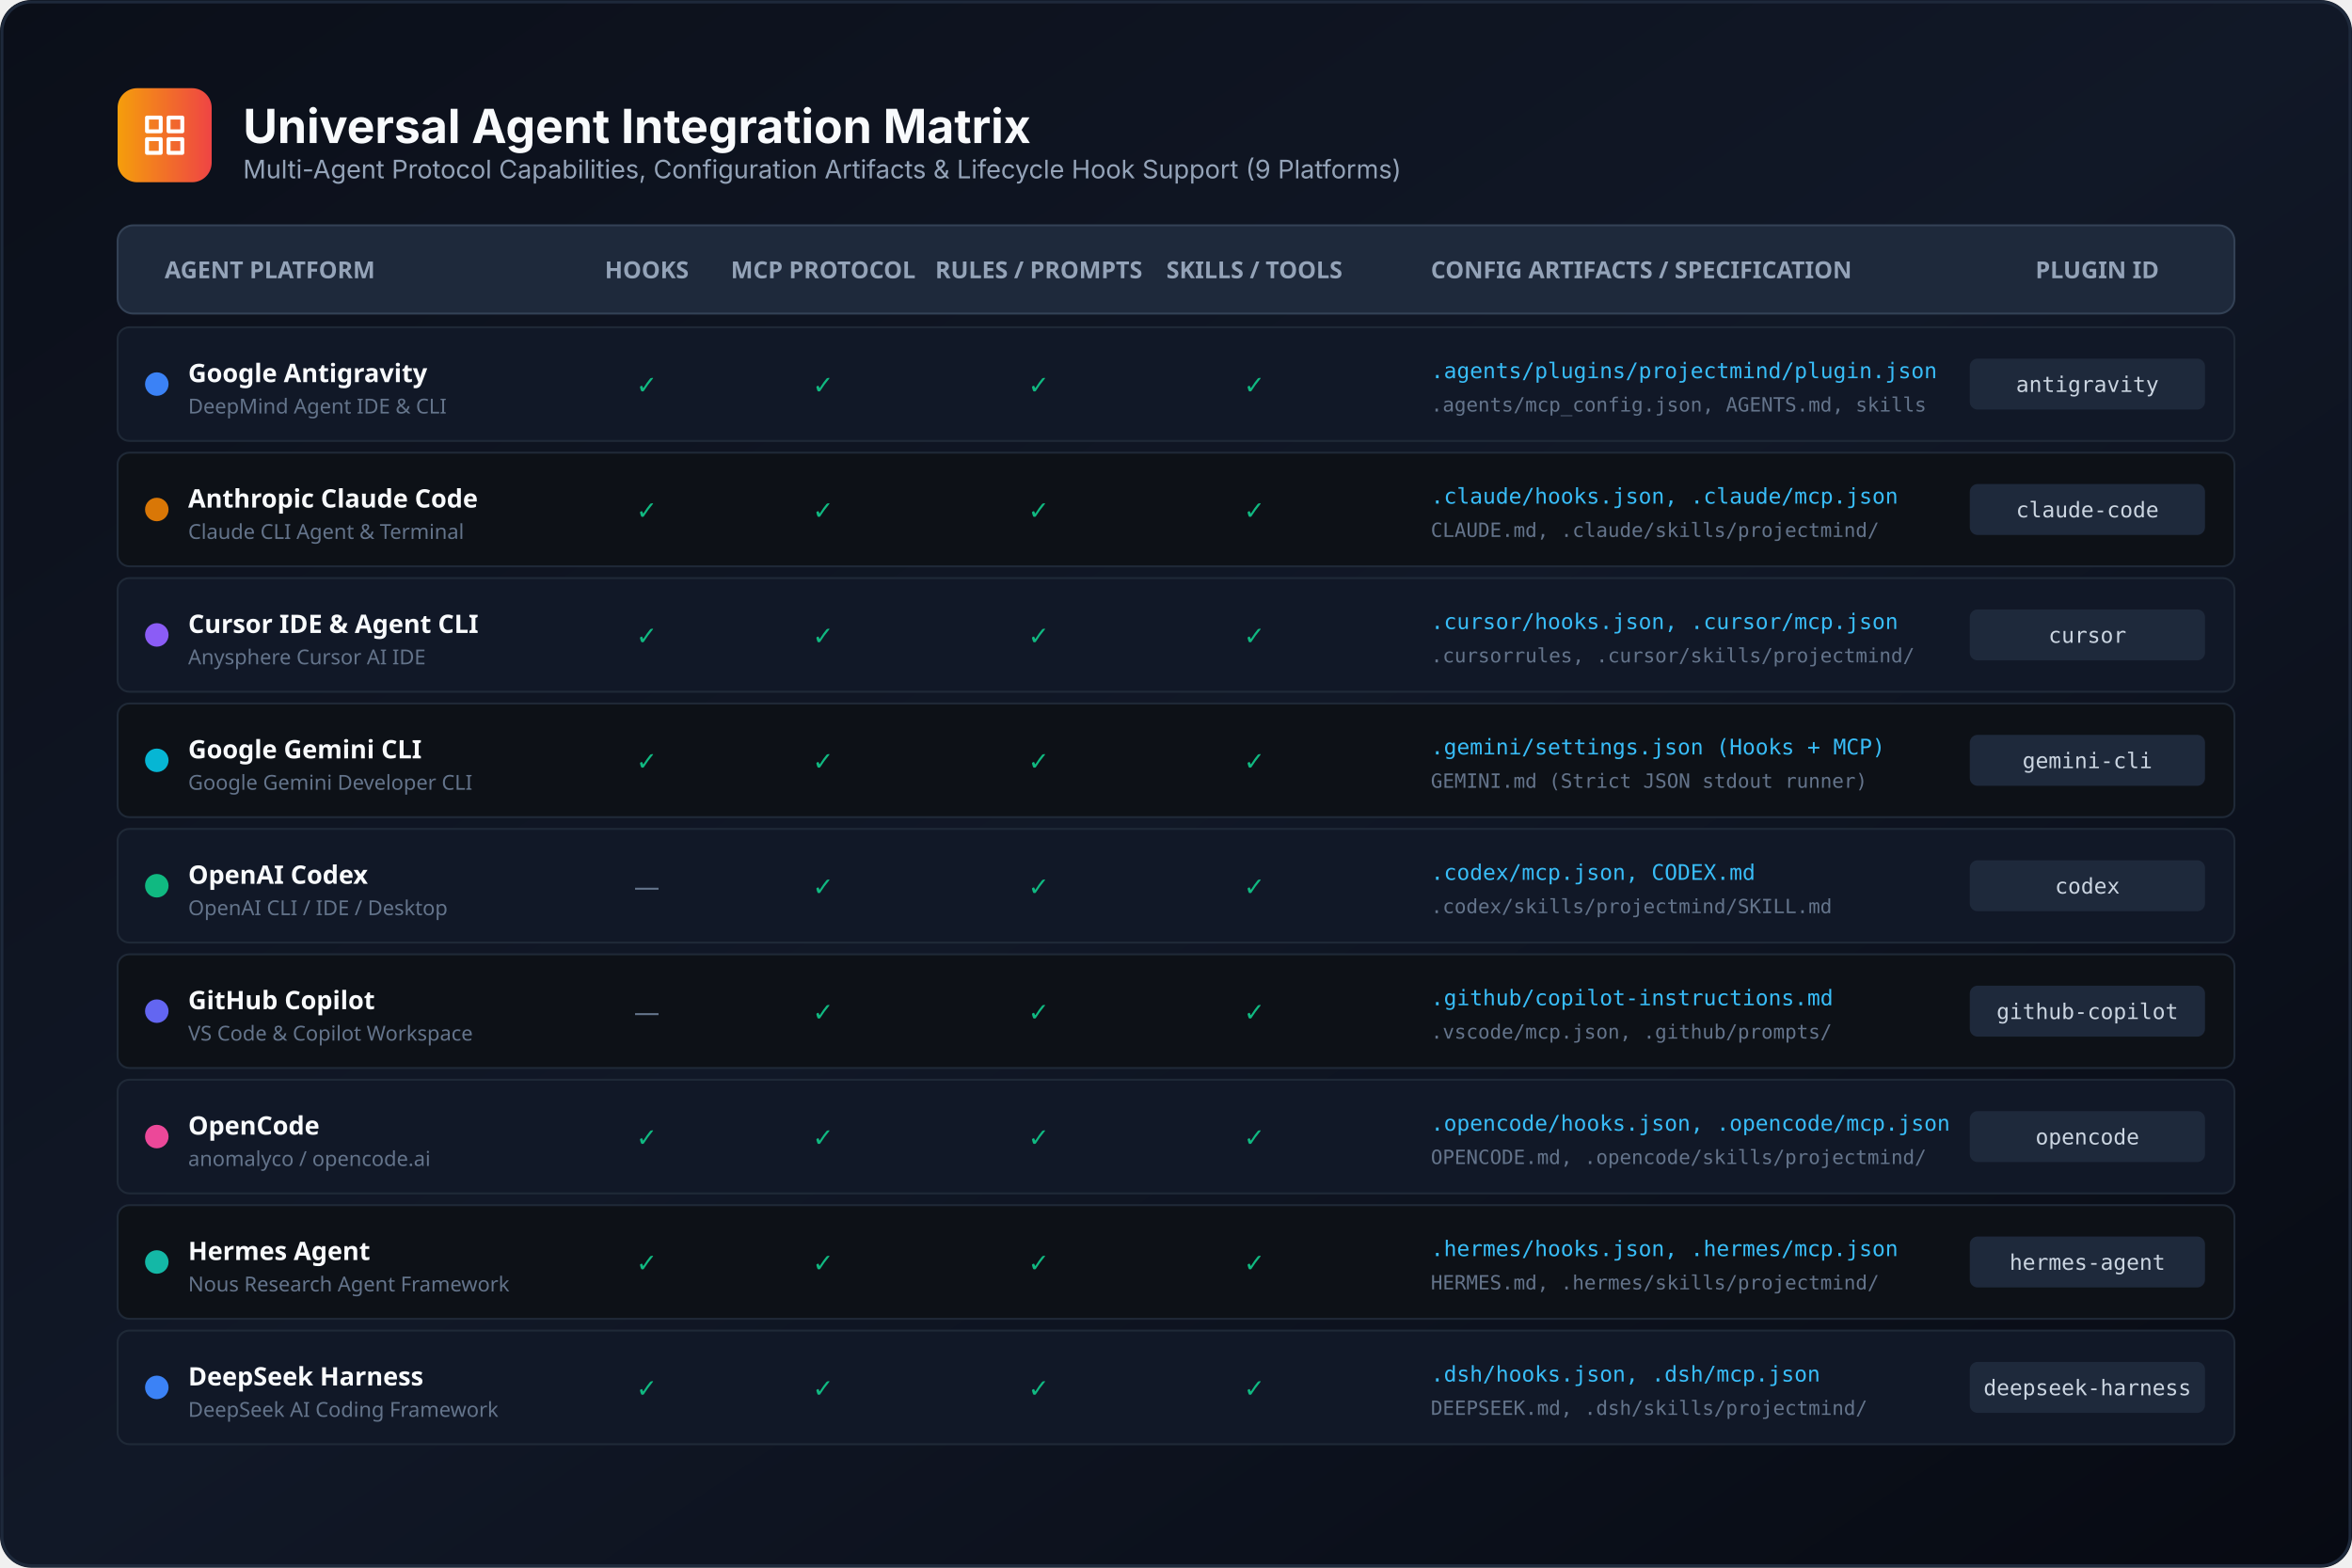
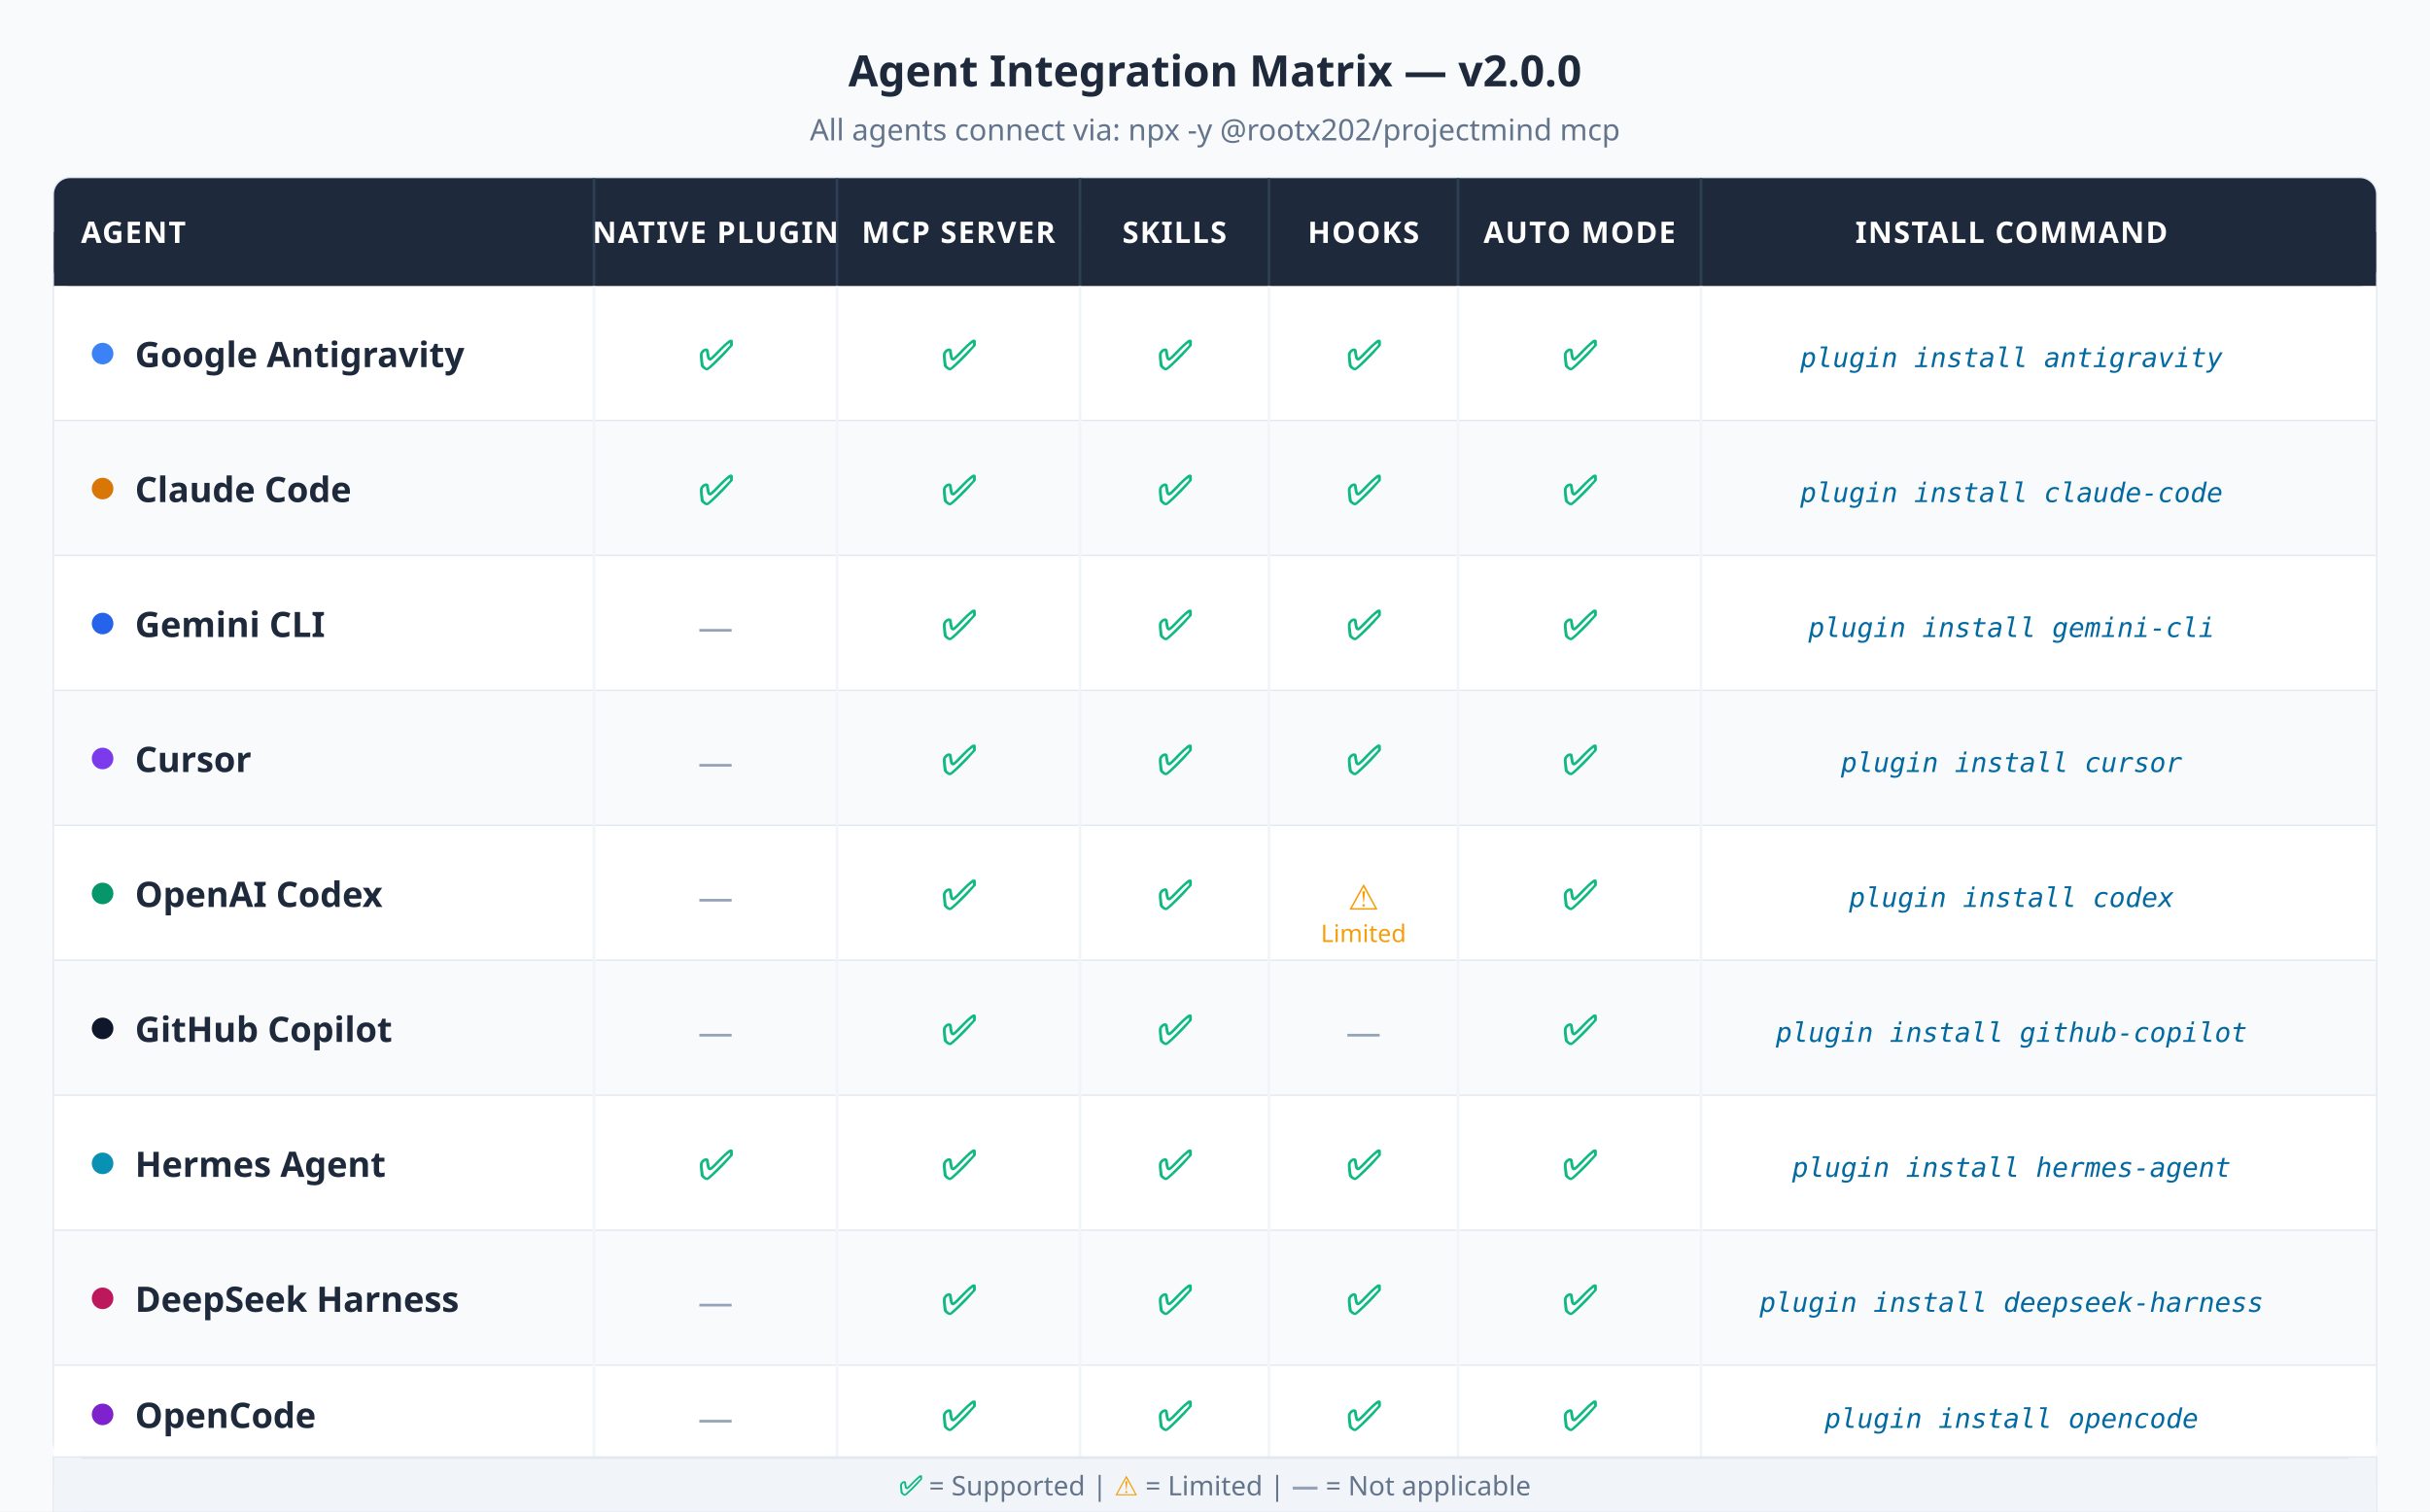
- <svg xmlns="http://www.w3.org/2000/svg" viewBox="0 0 1200 800" width="100%" height="100%">
-   <defs>
-     <linearGradient id="bgGrad" x1="0%" y1="0%" x2="100%" y2="100%">
-       <stop offset="0%" stop-color="#0b0f19" />
-       <stop offset="50%" stop-color="#111827" />
-       <stop offset="100%" stop-color="#070a12" />
-     </linearGradient>
-     <linearGradient id="headerGrad" x1="0%" y1="0%" x2="100%" y2="0%">
-       <stop offset="0%" stop-color="#f59e0b" />
-       <stop offset="100%" stop-color="#ef4444" />
-     </linearGradient>
-     <filter id="shadow" x="-5%" y="-5%" width="110%" height="110%">
-       <feDropShadow dx="0" dy="4" stdDeviation="8" flood-color="#000000" flood-opacity="0.6" />
-     </filter>
-   </defs>
-   <rect width="1200" height="800" rx="16" fill="url(#bgGrad)" />
-   <rect x="1" y="1" width="1198" height="798" rx="15" fill="none" stroke="#1e293b" stroke-width="1.5" />
-   <g transform="translate(60, 45)">
-     <rect x="0" y="0" width="48" height="48" rx="10" fill="url(#headerGrad)" />
-     <path d="M15 15h7v7h-7z M26 15h7v7h-7z M15 26h7v7h-7z M26 26h7v7h-7z" stroke="#ffffff" stroke-width="2" stroke-linejoin="round" fill="none" />
-     <text x="64" y="28" font-family="system-ui, -apple-system, sans-serif" font-size="24" font-weight="700" fill="#f8fafc">Universal Agent Integration Matrix</text>
-     <text x="64" y="46" font-family="system-ui, -apple-system, sans-serif" font-size="13" font-weight="400" fill="#94a3b8">Multi-Agent Protocol Capabilities, Configuration Artifacts &amp; Lifecycle Hook Support (9 Platforms)</text>
-   </g>
-   <g transform="translate(60, 115)">
-     <rect width="1080" height="45" rx="8" fill="#1e293b" stroke="#334155" stroke-width="1" />
-     <text x="24" y="27" font-family="system-ui, sans-serif" font-size="12" font-weight="700" fill="#94a3b8">AGENT PLATFORM</text>
-     <text x="270" y="27" font-family="system-ui, sans-serif" font-size="12" font-weight="700" fill="#94a3b8" text-anchor="middle">HOOKS</text>
-     <text x="360" y="27" font-family="system-ui, sans-serif" font-size="12" font-weight="700" fill="#94a3b8" text-anchor="middle">MCP PROTOCOL</text>
-     <text x="470" y="27" font-family="system-ui, sans-serif" font-size="12" font-weight="700" fill="#94a3b8" text-anchor="middle">RULES / PROMPTS</text>
-     <text x="580" y="27" font-family="system-ui, sans-serif" font-size="12" font-weight="700" fill="#94a3b8" text-anchor="middle">SKILLS / TOOLS</text>
-     <text x="670" y="27" font-family="system-ui, sans-serif" font-size="12" font-weight="700" fill="#94a3b8">CONFIG ARTIFACTS / SPECIFICATION</text>
-     <text x="1010" y="27" font-family="system-ui, sans-serif" font-size="12" font-weight="700" fill="#94a3b8" text-anchor="middle">PLUGIN ID</text>
-     <g transform="translate(0, 52)">
-       <rect width="1080" height="58" rx="6" fill="#111827" stroke="#1f2937" />
-       <circle cx="20" cy="29" r="6" fill="#3b82f6" />
-       <text x="36" y="28" font-family="system-ui, sans-serif" font-size="13" font-weight="700" fill="#f8fafc">Google Antigravity</text>
-       <text x="36" y="44" font-family="system-ui, sans-serif" font-size="10.5" fill="#64748b">DeepMind Agent IDE &amp; CLI</text>
-       <text x="270" y="34" font-family="system-ui, sans-serif" font-size="13" fill="#10b981" text-anchor="middle">✓</text>
-       <text x="360" y="34" font-family="system-ui, sans-serif" font-size="13" fill="#10b981" text-anchor="middle">✓</text>
-       <text x="470" y="34" font-family="system-ui, sans-serif" font-size="13" fill="#10b981" text-anchor="middle">✓</text>
-       <text x="580" y="34" font-family="system-ui, sans-serif" font-size="13" fill="#10b981" text-anchor="middle">✓</text>
-       <text x="670" y="26" font-family="monospace" font-size="11" fill="#38bdf8">.agents/plugins/projectmind/plugin.json</text>
-       <text x="670" y="43" font-family="monospace" font-size="10" fill="#64748b">.agents/mcp_config.json, AGENTS.md, skills</text>
-       <rect x="945" y="16" width="120" height="26" rx="4" fill="#1e293b" />
-       <text x="1005" y="33" font-family="monospace" font-size="11" fill="#cbd5e1" text-anchor="middle">antigravity</text>
-     </g>
-     <g transform="translate(0, 116)">
-       <rect width="1080" height="58" rx="6" fill="#0d1117" stroke="#1f2937" />
-       <circle cx="20" cy="29" r="6" fill="#d97706" />
-       <text x="36" y="28" font-family="system-ui, sans-serif" font-size="13" font-weight="700" fill="#f8fafc">Anthropic Claude Code</text>
-       <text x="36" y="44" font-family="system-ui, sans-serif" font-size="10.5" fill="#64748b">Claude CLI Agent &amp; Terminal</text>
-       <text x="270" y="34" font-family="system-ui, sans-serif" font-size="13" fill="#10b981" text-anchor="middle">✓</text>
-       <text x="360" y="34" font-family="system-ui, sans-serif" font-size="13" fill="#10b981" text-anchor="middle">✓</text>
-       <text x="470" y="34" font-family="system-ui, sans-serif" font-size="13" fill="#10b981" text-anchor="middle">✓</text>
-       <text x="580" y="34" font-family="system-ui, sans-serif" font-size="13" fill="#10b981" text-anchor="middle">✓</text>
-       <text x="670" y="26" font-family="monospace" font-size="11" fill="#38bdf8">.claude/hooks.json, .claude/mcp.json</text>
-       <text x="670" y="43" font-family="monospace" font-size="10" fill="#64748b">CLAUDE.md, .claude/skills/projectmind/</text>
-       <rect x="945" y="16" width="120" height="26" rx="4" fill="#1e293b" />
-       <text x="1005" y="33" font-family="monospace" font-size="11" fill="#cbd5e1" text-anchor="middle">claude-code</text>
-     </g>
-     <g transform="translate(0, 180)">
-       <rect width="1080" height="58" rx="6" fill="#111827" stroke="#1f2937" />
-       <circle cx="20" cy="29" r="6" fill="#8b5cf6" />
-       <text x="36" y="28" font-family="system-ui, sans-serif" font-size="13" font-weight="700" fill="#f8fafc">Cursor IDE &amp; Agent CLI</text>
-       <text x="36" y="44" font-family="system-ui, sans-serif" font-size="10.5" fill="#64748b">Anysphere Cursor AI IDE</text>
-       <text x="270" y="34" font-family="system-ui, sans-serif" font-size="13" fill="#10b981" text-anchor="middle">✓</text>
-       <text x="360" y="34" font-family="system-ui, sans-serif" font-size="13" fill="#10b981" text-anchor="middle">✓</text>
-       <text x="470" y="34" font-family="system-ui, sans-serif" font-size="13" fill="#10b981" text-anchor="middle">✓</text>
-       <text x="580" y="34" font-family="system-ui, sans-serif" font-size="13" fill="#10b981" text-anchor="middle">✓</text>
-       <text x="670" y="26" font-family="monospace" font-size="11" fill="#38bdf8">.cursor/hooks.json, .cursor/mcp.json</text>
-       <text x="670" y="43" font-family="monospace" font-size="10" fill="#64748b">.cursorrules, .cursor/skills/projectmind/</text>
-       <rect x="945" y="16" width="120" height="26" rx="4" fill="#1e293b" />
-       <text x="1005" y="33" font-family="monospace" font-size="11" fill="#cbd5e1" text-anchor="middle">cursor</text>
-     </g>
-     <g transform="translate(0, 244)">
-       <rect width="1080" height="58" rx="6" fill="#0d1117" stroke="#1f2937" />
-       <circle cx="20" cy="29" r="6" fill="#06b6d4" />
-       <text x="36" y="28" font-family="system-ui, sans-serif" font-size="13" font-weight="700" fill="#f8fafc">Google Gemini CLI</text>
-       <text x="36" y="44" font-family="system-ui, sans-serif" font-size="10.5" fill="#64748b">Google Gemini Developer CLI</text>
-       <text x="270" y="34" font-family="system-ui, sans-serif" font-size="13" fill="#10b981" text-anchor="middle">✓</text>
-       <text x="360" y="34" font-family="system-ui, sans-serif" font-size="13" fill="#10b981" text-anchor="middle">✓</text>
-       <text x="470" y="34" font-family="system-ui, sans-serif" font-size="13" fill="#10b981" text-anchor="middle">✓</text>
-       <text x="580" y="34" font-family="system-ui, sans-serif" font-size="13" fill="#10b981" text-anchor="middle">✓</text>
-       <text x="670" y="26" font-family="monospace" font-size="11" fill="#38bdf8">.gemini/settings.json (Hooks + MCP)</text>
-       <text x="670" y="43" font-family="monospace" font-size="10" fill="#64748b">GEMINI.md (Strict JSON stdout runner)</text>
-       <rect x="945" y="16" width="120" height="26" rx="4" fill="#1e293b" />
-       <text x="1005" y="33" font-family="monospace" font-size="11" fill="#cbd5e1" text-anchor="middle">gemini-cli</text>
-     </g>
-     <g transform="translate(0, 308)">
-       <rect width="1080" height="58" rx="6" fill="#111827" stroke="#1f2937" />
-       <circle cx="20" cy="29" r="6" fill="#10b981" />
-       <text x="36" y="28" font-family="system-ui, sans-serif" font-size="13" font-weight="700" fill="#f8fafc">OpenAI Codex</text>
-       <text x="36" y="44" font-family="system-ui, sans-serif" font-size="10.5" fill="#64748b">OpenAI CLI / IDE / Desktop</text>
-       <text x="270" y="34" font-family="system-ui, sans-serif" font-size="13" fill="#64748b" text-anchor="middle">—</text>
-       <text x="360" y="34" font-family="system-ui, sans-serif" font-size="13" fill="#10b981" text-anchor="middle">✓</text>
-       <text x="470" y="34" font-family="system-ui, sans-serif" font-size="13" fill="#10b981" text-anchor="middle">✓</text>
-       <text x="580" y="34" font-family="system-ui, sans-serif" font-size="13" fill="#10b981" text-anchor="middle">✓</text>
-       <text x="670" y="26" font-family="monospace" font-size="11" fill="#38bdf8">.codex/mcp.json, CODEX.md</text>
-       <text x="670" y="43" font-family="monospace" font-size="10" fill="#64748b">.codex/skills/projectmind/SKILL.md</text>
-       <rect x="945" y="16" width="120" height="26" rx="4" fill="#1e293b" />
-       <text x="1005" y="33" font-family="monospace" font-size="11" fill="#cbd5e1" text-anchor="middle">codex</text>
-     </g>
-     <g transform="translate(0, 372)">
-       <rect width="1080" height="58" rx="6" fill="#0d1117" stroke="#1f2937" />
-       <circle cx="20" cy="29" r="6" fill="#6366f1" />
-       <text x="36" y="28" font-family="system-ui, sans-serif" font-size="13" font-weight="700" fill="#f8fafc">GitHub Copilot</text>
-       <text x="36" y="44" font-family="system-ui, sans-serif" font-size="10.5" fill="#64748b">VS Code &amp; Copilot Workspace</text>
-       <text x="270" y="34" font-family="system-ui, sans-serif" font-size="13" fill="#64748b" text-anchor="middle">—</text>
-       <text x="360" y="34" font-family="system-ui, sans-serif" font-size="13" fill="#10b981" text-anchor="middle">✓</text>
-       <text x="470" y="34" font-family="system-ui, sans-serif" font-size="13" fill="#10b981" text-anchor="middle">✓</text>
-       <text x="580" y="34" font-family="system-ui, sans-serif" font-size="13" fill="#10b981" text-anchor="middle">✓</text>
-       <text x="670" y="26" font-family="monospace" font-size="11" fill="#38bdf8">.github/copilot-instructions.md</text>
-       <text x="670" y="43" font-family="monospace" font-size="10" fill="#64748b">.vscode/mcp.json, .github/prompts/</text>
-       <rect x="945" y="16" width="120" height="26" rx="4" fill="#1e293b" />
-       <text x="1005" y="33" font-family="monospace" font-size="11" fill="#cbd5e1" text-anchor="middle">github-copilot</text>
-     </g>
-     <g transform="translate(0, 436)">
-       <rect width="1080" height="58" rx="6" fill="#111827" stroke="#1f2937" />
-       <circle cx="20" cy="29" r="6" fill="#ec4899" />
-       <text x="36" y="28" font-family="system-ui, sans-serif" font-size="13" font-weight="700" fill="#f8fafc">OpenCode</text>
-       <text x="36" y="44" font-family="system-ui, sans-serif" font-size="10.5" fill="#64748b">anomalyco / opencode.ai</text>
-       <text x="270" y="34" font-family="system-ui, sans-serif" font-size="13" fill="#10b981" text-anchor="middle">✓</text>
-       <text x="360" y="34" font-family="system-ui, sans-serif" font-size="13" fill="#10b981" text-anchor="middle">✓</text>
-       <text x="470" y="34" font-family="system-ui, sans-serif" font-size="13" fill="#10b981" text-anchor="middle">✓</text>
-       <text x="580" y="34" font-family="system-ui, sans-serif" font-size="13" fill="#10b981" text-anchor="middle">✓</text>
-       <text x="670" y="26" font-family="monospace" font-size="11" fill="#38bdf8">.opencode/hooks.json, .opencode/mcp.json</text>
-       <text x="670" y="43" font-family="monospace" font-size="10" fill="#64748b">OPENCODE.md, .opencode/skills/projectmind/</text>
-       <rect x="945" y="16" width="120" height="26" rx="4" fill="#1e293b" />
-       <text x="1005" y="33" font-family="monospace" font-size="11" fill="#cbd5e1" text-anchor="middle">opencode</text>
-     </g>
-     <g transform="translate(0, 500)">
-       <rect width="1080" height="58" rx="6" fill="#0d1117" stroke="#1f2937" />
-       <circle cx="20" cy="29" r="6" fill="#14b8a6" />
-       <text x="36" y="28" font-family="system-ui, sans-serif" font-size="13" font-weight="700" fill="#f8fafc">Hermes Agent</text>
-       <text x="36" y="44" font-family="system-ui, sans-serif" font-size="10.5" fill="#64748b">Nous Research Agent Framework</text>
-       <text x="270" y="34" font-family="system-ui, sans-serif" font-size="13" fill="#10b981" text-anchor="middle">✓</text>
-       <text x="360" y="34" font-family="system-ui, sans-serif" font-size="13" fill="#10b981" text-anchor="middle">✓</text>
-       <text x="470" y="34" font-family="system-ui, sans-serif" font-size="13" fill="#10b981" text-anchor="middle">✓</text>
-       <text x="580" y="34" font-family="system-ui, sans-serif" font-size="13" fill="#10b981" text-anchor="middle">✓</text>
-       <text x="670" y="26" font-family="monospace" font-size="11" fill="#38bdf8">.hermes/hooks.json, .hermes/mcp.json</text>
-       <text x="670" y="43" font-family="monospace" font-size="10" fill="#64748b">HERMES.md, .hermes/skills/projectmind/</text>
-       <rect x="945" y="16" width="120" height="26" rx="4" fill="#1e293b" />
-       <text x="1005" y="33" font-family="monospace" font-size="11" fill="#cbd5e1" text-anchor="middle">hermes-agent</text>
-     </g>
-     <g transform="translate(0, 564)">
-       <rect width="1080" height="58" rx="6" fill="#111827" stroke="#1f2937" />
-       <circle cx="20" cy="29" r="6" fill="#3b82f6" />
-       <text x="36" y="28" font-family="system-ui, sans-serif" font-size="13" font-weight="700" fill="#f8fafc">DeepSeek Harness</text>
-       <text x="36" y="44" font-family="system-ui, sans-serif" font-size="10.5" fill="#64748b">DeepSeek AI Coding Framework</text>
-       <text x="270" y="34" font-family="system-ui, sans-serif" font-size="13" fill="#10b981" text-anchor="middle">✓</text>
-       <text x="360" y="34" font-family="system-ui, sans-serif" font-size="13" fill="#10b981" text-anchor="middle">✓</text>
-       <text x="470" y="34" font-family="system-ui, sans-serif" font-size="13" fill="#10b981" text-anchor="middle">✓</text>
-       <text x="580" y="34" font-family="system-ui, sans-serif" font-size="13" fill="#10b981" text-anchor="middle">✓</text>
-       <text x="670" y="26" font-family="monospace" font-size="11" fill="#38bdf8">.dsh/hooks.json, .dsh/mcp.json</text>
-       <text x="670" y="43" font-family="monospace" font-size="10" fill="#64748b">DEEPSEEK.md, .dsh/skills/projectmind/</text>
-       <rect x="945" y="16" width="120" height="26" rx="4" fill="#1e293b" />
-       <text x="1005" y="33" font-family="monospace" font-size="11" fill="#cbd5e1" text-anchor="middle">deepseek-harness</text>
-     </g>
-   </g>
+ <svg xmlns="http://www.w3.org/2000/svg" viewBox="0 0 900 560" width="100%" height="100%" font-family="system-ui, sans-serif">
+   <rect width="900" height="560" fill="#f8fafc" />
+   <text x="450" y="32" text-anchor="middle" font-size="16" font-weight="700" fill="#1e293b">Agent Integration Matrix — v2.0.0</text>
+   <text x="450" y="52" text-anchor="middle" font-size="11" fill="#64748b">All agents connect via: npx -y @rootx202/projectmind mcp</text>
+   <rect x="20" y="66" width="860" height="474" rx="6" ry="6" fill="none" stroke="#e2e8f0" stroke-width="1" />
+   <rect x="20" y="66" width="860" height="40" rx="6" ry="6" fill="#1e293b" />
+   <rect x="20" y="86" width="860" height="20" fill="#1e293b" />
+   <line x1="220" y1="66" x2="220" y2="106" stroke="#2d3f54" stroke-width="1" />
+   <line x1="310" y1="66" x2="310" y2="106" stroke="#2d3f54" stroke-width="1" />
+   <line x1="400" y1="66" x2="400" y2="106" stroke="#2d3f54" stroke-width="1" />
+   <line x1="470" y1="66" x2="470" y2="106" stroke="#2d3f54" stroke-width="1" />
+   <line x1="540" y1="66" x2="540" y2="106" stroke="#2d3f54" stroke-width="1" />
+   <line x1="630" y1="66" x2="630" y2="106" stroke="#2d3f54" stroke-width="1" />
+   <text x="30" y="90" font-size="11" font-weight="700" fill="white" letter-spacing="0.5" text-transform="uppercase">AGENT</text>
+   <text x="265" y="90" text-anchor="middle" font-size="11" font-weight="700" fill="white" letter-spacing="0.5">NATIVE PLUGIN</text>
+   <text x="355" y="90" text-anchor="middle" font-size="11" font-weight="700" fill="white" letter-spacing="0.5">MCP SERVER</text>
+   <text x="435" y="90" text-anchor="middle" font-size="11" font-weight="700" fill="white" letter-spacing="0.5">SKILLS</text>
+   <text x="505" y="90" text-anchor="middle" font-size="11" font-weight="700" fill="white" letter-spacing="0.5">HOOKS</text>
+   <text x="585" y="90" text-anchor="middle" font-size="11" font-weight="700" fill="white" letter-spacing="0.5">AUTO MODE</text>
+   <text x="745" y="90" text-anchor="middle" font-size="11" font-weight="700" fill="white" letter-spacing="0.5">INSTALL COMMAND</text>
+   <rect x="20" y="106" width="860" height="50" fill="#ffffff" />
+   <line x1="20" y1="156" x2="880" y2="156" stroke="#e2e8f0" stroke-width="1" />
+   <line x1="220" y1="106" x2="220" y2="156" stroke="#f1f5f9" stroke-width="1" />
+   <line x1="310" y1="106" x2="310" y2="156" stroke="#f1f5f9" stroke-width="1" />
+   <line x1="400" y1="106" x2="400" y2="156" stroke="#f1f5f9" stroke-width="1" />
+   <line x1="470" y1="106" x2="470" y2="156" stroke="#f1f5f9" stroke-width="1" />
+   <line x1="540" y1="106" x2="540" y2="156" stroke="#f1f5f9" stroke-width="1" />
+   <line x1="630" y1="106" x2="630" y2="156" stroke="#f1f5f9" stroke-width="1" />
+   <circle cx="38" cy="131" r="4" fill="#3b82f6" />
+   <text x="50" y="136" font-size="13" font-weight="700" fill="#1e293b">Google Antigravity</text>
+   <text x="265" y="137" text-anchor="middle" font-size="15" font-weight="700" fill="#10b981">✅</text>
+   <text x="355" y="137" text-anchor="middle" font-size="15" font-weight="700" fill="#10b981">✅</text>
+   <text x="435" y="137" text-anchor="middle" font-size="15" font-weight="700" fill="#10b981">✅</text>
+   <text x="505" y="137" text-anchor="middle" font-size="15" font-weight="700" fill="#10b981">✅</text>
+   <text x="585" y="137" text-anchor="middle" font-size="15" font-weight="700" fill="#10b981">✅</text>
+   <text x="745" y="136" text-anchor="middle" font-size="10" font-style="italic" fill="#0369a1" font-family="monospace, monospace">plugin install antigravity</text>
+   <rect x="20" y="156" width="860" height="50" fill="#f8fafc" />
+   <line x1="20" y1="206" x2="880" y2="206" stroke="#e2e8f0" stroke-width="1" />
+   <line x1="220" y1="156" x2="220" y2="206" stroke="#f1f5f9" stroke-width="1" />
+   <line x1="310" y1="156" x2="310" y2="206" stroke="#f1f5f9" stroke-width="1" />
+   <line x1="400" y1="156" x2="400" y2="206" stroke="#f1f5f9" stroke-width="1" />
+   <line x1="470" y1="156" x2="470" y2="206" stroke="#f1f5f9" stroke-width="1" />
+   <line x1="540" y1="156" x2="540" y2="206" stroke="#f1f5f9" stroke-width="1" />
+   <line x1="630" y1="156" x2="630" y2="206" stroke="#f1f5f9" stroke-width="1" />
+   <circle cx="38" cy="181" r="4" fill="#d97706" />
+   <text x="50" y="186" font-size="13" font-weight="700" fill="#1e293b">Claude Code</text>
+   <text x="265" y="187" text-anchor="middle" font-size="15" font-weight="700" fill="#10b981">✅</text>
+   <text x="355" y="187" text-anchor="middle" font-size="15" font-weight="700" fill="#10b981">✅</text>
+   <text x="435" y="187" text-anchor="middle" font-size="15" font-weight="700" fill="#10b981">✅</text>
+   <text x="505" y="187" text-anchor="middle" font-size="15" font-weight="700" fill="#10b981">✅</text>
+   <text x="585" y="187" text-anchor="middle" font-size="15" font-weight="700" fill="#10b981">✅</text>
+   <text x="745" y="186" text-anchor="middle" font-size="10" font-style="italic" fill="#0369a1" font-family="monospace, monospace">plugin install claude-code</text>
+   <rect x="20" y="206" width="860" height="50" fill="#ffffff" />
+   <line x1="20" y1="256" x2="880" y2="256" stroke="#e2e8f0" stroke-width="1" />
+   <line x1="220" y1="206" x2="220" y2="256" stroke="#f1f5f9" stroke-width="1" />
+   <line x1="310" y1="206" x2="310" y2="256" stroke="#f1f5f9" stroke-width="1" />
+   <line x1="400" y1="206" x2="400" y2="256" stroke="#f1f5f9" stroke-width="1" />
+   <line x1="470" y1="206" x2="470" y2="256" stroke="#f1f5f9" stroke-width="1" />
+   <line x1="540" y1="206" x2="540" y2="256" stroke="#f1f5f9" stroke-width="1" />
+   <line x1="630" y1="206" x2="630" y2="256" stroke="#f1f5f9" stroke-width="1" />
+   <circle cx="38" cy="231" r="4" fill="#2563eb" />
+   <text x="50" y="236" font-size="13" font-weight="700" fill="#1e293b">Gemini CLI</text>
+   <text x="265" y="237" text-anchor="middle" font-size="13" fill="#94a3b8">—</text>
+   <text x="355" y="237" text-anchor="middle" font-size="15" font-weight="700" fill="#10b981">✅</text>
+   <text x="435" y="237" text-anchor="middle" font-size="15" font-weight="700" fill="#10b981">✅</text>
+   <text x="505" y="237" text-anchor="middle" font-size="15" font-weight="700" fill="#10b981">✅</text>
+   <text x="585" y="237" text-anchor="middle" font-size="15" font-weight="700" fill="#10b981">✅</text>
+   <text x="745" y="236" text-anchor="middle" font-size="10" font-style="italic" fill="#0369a1" font-family="monospace, monospace">plugin install gemini-cli</text>
+   <rect x="20" y="256" width="860" height="50" fill="#f8fafc" />
+   <line x1="20" y1="306" x2="880" y2="306" stroke="#e2e8f0" stroke-width="1" />
+   <line x1="220" y1="256" x2="220" y2="306" stroke="#f1f5f9" stroke-width="1" />
+   <line x1="310" y1="256" x2="310" y2="306" stroke="#f1f5f9" stroke-width="1" />
+   <line x1="400" y1="256" x2="400" y2="306" stroke="#f1f5f9" stroke-width="1" />
+   <line x1="470" y1="256" x2="470" y2="306" stroke="#f1f5f9" stroke-width="1" />
+   <line x1="540" y1="256" x2="540" y2="306" stroke="#f1f5f9" stroke-width="1" />
+   <line x1="630" y1="256" x2="630" y2="306" stroke="#f1f5f9" stroke-width="1" />
+   <circle cx="38" cy="281" r="4" fill="#7c3aed" />
+   <text x="50" y="286" font-size="13" font-weight="700" fill="#1e293b">Cursor</text>
+   <text x="265" y="287" text-anchor="middle" font-size="13" fill="#94a3b8">—</text>
+   <text x="355" y="287" text-anchor="middle" font-size="15" font-weight="700" fill="#10b981">✅</text>
+   <text x="435" y="287" text-anchor="middle" font-size="15" font-weight="700" fill="#10b981">✅</text>
+   <text x="505" y="287" text-anchor="middle" font-size="15" font-weight="700" fill="#10b981">✅</text>
+   <text x="585" y="287" text-anchor="middle" font-size="15" font-weight="700" fill="#10b981">✅</text>
+   <text x="745" y="286" text-anchor="middle" font-size="10" font-style="italic" fill="#0369a1" font-family="monospace, monospace">plugin install cursor</text>
+   <rect x="20" y="306" width="860" height="50" fill="#ffffff" />
+   <line x1="20" y1="356" x2="880" y2="356" stroke="#e2e8f0" stroke-width="1" />
+   <line x1="220" y1="306" x2="220" y2="356" stroke="#f1f5f9" stroke-width="1" />
+   <line x1="310" y1="306" x2="310" y2="356" stroke="#f1f5f9" stroke-width="1" />
+   <line x1="400" y1="306" x2="400" y2="356" stroke="#f1f5f9" stroke-width="1" />
+   <line x1="470" y1="306" x2="470" y2="356" stroke="#f1f5f9" stroke-width="1" />
+   <line x1="540" y1="306" x2="540" y2="356" stroke="#f1f5f9" stroke-width="1" />
+   <line x1="630" y1="306" x2="630" y2="356" stroke="#f1f5f9" stroke-width="1" />
+   <circle cx="38" cy="331" r="4" fill="#059669" />
+   <text x="50" y="336" font-size="13" font-weight="700" fill="#1e293b">OpenAI Codex</text>
+   <text x="265" y="337" text-anchor="middle" font-size="13" fill="#94a3b8">—</text>
+   <text x="355" y="337" text-anchor="middle" font-size="15" font-weight="700" fill="#10b981">✅</text>
+   <text x="435" y="337" text-anchor="middle" font-size="15" font-weight="700" fill="#10b981">✅</text>
+   <text x="505" y="337" text-anchor="middle" font-size="13" font-weight="700" fill="#f59e0b">⚠️</text>
+   <text x="505" y="349" text-anchor="middle" font-size="9" fill="#f59e0b">Limited</text>
+   <text x="585" y="337" text-anchor="middle" font-size="15" font-weight="700" fill="#10b981">✅</text>
+   <text x="745" y="336" text-anchor="middle" font-size="10" font-style="italic" fill="#0369a1" font-family="monospace, monospace">plugin install codex</text>
+   <rect x="20" y="356" width="860" height="50" fill="#f8fafc" />
+   <line x1="20" y1="406" x2="880" y2="406" stroke="#e2e8f0" stroke-width="1" />
+   <line x1="220" y1="356" x2="220" y2="406" stroke="#f1f5f9" stroke-width="1" />
+   <line x1="310" y1="356" x2="310" y2="406" stroke="#f1f5f9" stroke-width="1" />
+   <line x1="400" y1="356" x2="400" y2="406" stroke="#f1f5f9" stroke-width="1" />
+   <line x1="470" y1="356" x2="470" y2="406" stroke="#f1f5f9" stroke-width="1" />
+   <line x1="540" y1="356" x2="540" y2="406" stroke="#f1f5f9" stroke-width="1" />
+   <line x1="630" y1="356" x2="630" y2="406" stroke="#f1f5f9" stroke-width="1" />
+   <circle cx="38" cy="381" r="4" fill="#0f172a" />
+   <text x="50" y="386" font-size="13" font-weight="700" fill="#1e293b">GitHub Copilot</text>
+   <text x="265" y="387" text-anchor="middle" font-size="13" fill="#94a3b8">—</text>
+   <text x="355" y="387" text-anchor="middle" font-size="15" font-weight="700" fill="#10b981">✅</text>
+   <text x="435" y="387" text-anchor="middle" font-size="15" font-weight="700" fill="#10b981">✅</text>
+   <text x="505" y="387" text-anchor="middle" font-size="13" fill="#94a3b8">—</text>
+   <text x="585" y="387" text-anchor="middle" font-size="15" font-weight="700" fill="#10b981">✅</text>
+   <text x="745" y="386" text-anchor="middle" font-size="10" font-style="italic" fill="#0369a1" font-family="monospace, monospace">plugin install github-copilot</text>
+   <rect x="20" y="406" width="860" height="50" fill="#ffffff" />
+   <line x1="20" y1="456" x2="880" y2="456" stroke="#e2e8f0" stroke-width="1" />
+   <line x1="220" y1="406" x2="220" y2="456" stroke="#f1f5f9" stroke-width="1" />
+   <line x1="310" y1="406" x2="310" y2="456" stroke="#f1f5f9" stroke-width="1" />
+   <line x1="400" y1="406" x2="400" y2="456" stroke="#f1f5f9" stroke-width="1" />
+   <line x1="470" y1="406" x2="470" y2="456" stroke="#f1f5f9" stroke-width="1" />
+   <line x1="540" y1="406" x2="540" y2="456" stroke="#f1f5f9" stroke-width="1" />
+   <line x1="630" y1="406" x2="630" y2="456" stroke="#f1f5f9" stroke-width="1" />
+   <circle cx="38" cy="431" r="4" fill="#0891b2" />
+   <text x="50" y="436" font-size="13" font-weight="700" fill="#1e293b">Hermes Agent</text>
+   <text x="265" y="437" text-anchor="middle" font-size="15" font-weight="700" fill="#10b981">✅</text>
+   <text x="355" y="437" text-anchor="middle" font-size="15" font-weight="700" fill="#10b981">✅</text>
+   <text x="435" y="437" text-anchor="middle" font-size="15" font-weight="700" fill="#10b981">✅</text>
+   <text x="505" y="437" text-anchor="middle" font-size="15" font-weight="700" fill="#10b981">✅</text>
+   <text x="585" y="437" text-anchor="middle" font-size="15" font-weight="700" fill="#10b981">✅</text>
+   <text x="745" y="436" text-anchor="middle" font-size="10" font-style="italic" fill="#0369a1" font-family="monospace, monospace">plugin install hermes-agent</text>
+   <rect x="20" y="456" width="860" height="50" fill="#f8fafc" />
+   <line x1="20" y1="506" x2="880" y2="506" stroke="#e2e8f0" stroke-width="1" />
+   <line x1="220" y1="456" x2="220" y2="506" stroke="#f1f5f9" stroke-width="1" />
+   <line x1="310" y1="456" x2="310" y2="506" stroke="#f1f5f9" stroke-width="1" />
+   <line x1="400" y1="456" x2="400" y2="506" stroke="#f1f5f9" stroke-width="1" />
+   <line x1="470" y1="456" x2="470" y2="506" stroke="#f1f5f9" stroke-width="1" />
+   <line x1="540" y1="456" x2="540" y2="506" stroke="#f1f5f9" stroke-width="1" />
+   <line x1="630" y1="456" x2="630" y2="506" stroke="#f1f5f9" stroke-width="1" />
+   <circle cx="38" cy="481" r="4" fill="#be185d" />
+   <text x="50" y="486" font-size="13" font-weight="700" fill="#1e293b">DeepSeek Harness</text>
+   <text x="265" y="487" text-anchor="middle" font-size="13" fill="#94a3b8">—</text>
+   <text x="355" y="487" text-anchor="middle" font-size="15" font-weight="700" fill="#10b981">✅</text>
+   <text x="435" y="487" text-anchor="middle" font-size="15" font-weight="700" fill="#10b981">✅</text>
+   <text x="505" y="487" text-anchor="middle" font-size="15" font-weight="700" fill="#10b981">✅</text>
+   <text x="585" y="487" text-anchor="middle" font-size="15" font-weight="700" fill="#10b981">✅</text>
+   <text x="745" y="486" text-anchor="middle" font-size="10" font-style="italic" fill="#0369a1" font-family="monospace, monospace">plugin install deepseek-harness</text>
+   <rect x="20" y="506" width="860" height="50" fill="#ffffff" />
+   <line x1="220" y1="506" x2="220" y2="540" stroke="#f1f5f9" stroke-width="1" />
+   <line x1="310" y1="506" x2="310" y2="540" stroke="#f1f5f9" stroke-width="1" />
+   <line x1="400" y1="506" x2="400" y2="540" stroke="#f1f5f9" stroke-width="1" />
+   <line x1="470" y1="506" x2="470" y2="540" stroke="#f1f5f9" stroke-width="1" />
+   <line x1="540" y1="506" x2="540" y2="540" stroke="#f1f5f9" stroke-width="1" />
+   <line x1="630" y1="506" x2="630" y2="540" stroke="#f1f5f9" stroke-width="1" />
+   <circle cx="38" cy="524" r="4" fill="#7e22ce" />
+   <text x="50" y="529" font-size="13" font-weight="700" fill="#1e293b">OpenCode</text>
+   <text x="265" y="530" text-anchor="middle" font-size="13" fill="#94a3b8">—</text>
+   <text x="355" y="530" text-anchor="middle" font-size="15" font-weight="700" fill="#10b981">✅</text>
+   <text x="435" y="530" text-anchor="middle" font-size="15" font-weight="700" fill="#10b981">✅</text>
+   <text x="505" y="530" text-anchor="middle" font-size="15" font-weight="700" fill="#10b981">✅</text>
+   <text x="585" y="530" text-anchor="middle" font-size="15" font-weight="700" fill="#10b981">✅</text>
+   <text x="745" y="529" text-anchor="middle" font-size="10" font-style="italic" fill="#0369a1" font-family="monospace, monospace">plugin install opencode</text>
+   <rect x="20" y="540" width="860" height="20" rx="0" ry="0" fill="#f1f5f9" />
+   <rect x="20" y="540" width="860" height="20" rx="0" ry="0" fill="none" stroke="#e2e8f0" stroke-width="1" />
+   <rect x="20" y="550" width="860" height="10" fill="#f1f5f9" />
+   <rect x="20" y="540" width="10" height="20" fill="#f1f5f9" />
+   <rect x="870" y="540" width="10" height="20" fill="#f1f5f9" />
+   <text x="450" y="554" text-anchor="middle" font-size="10" fill="#64748b">
+     <tspan font-weight="700" fill="#10b981">✅</tspan>
+     <tspan fill="#64748b"> = Supported  </tspan>
+     <tspan>  |  </tspan>
+     <tspan font-weight="700" fill="#f59e0b">⚠️</tspan>
+     <tspan fill="#64748b"> = Limited  </tspan>
+     <tspan>  |  </tspan>
+     <tspan font-weight="700" fill="#94a3b8">—</tspan>
+     <tspan fill="#64748b"> = Not applicable</tspan>
+   </text>
</svg>
